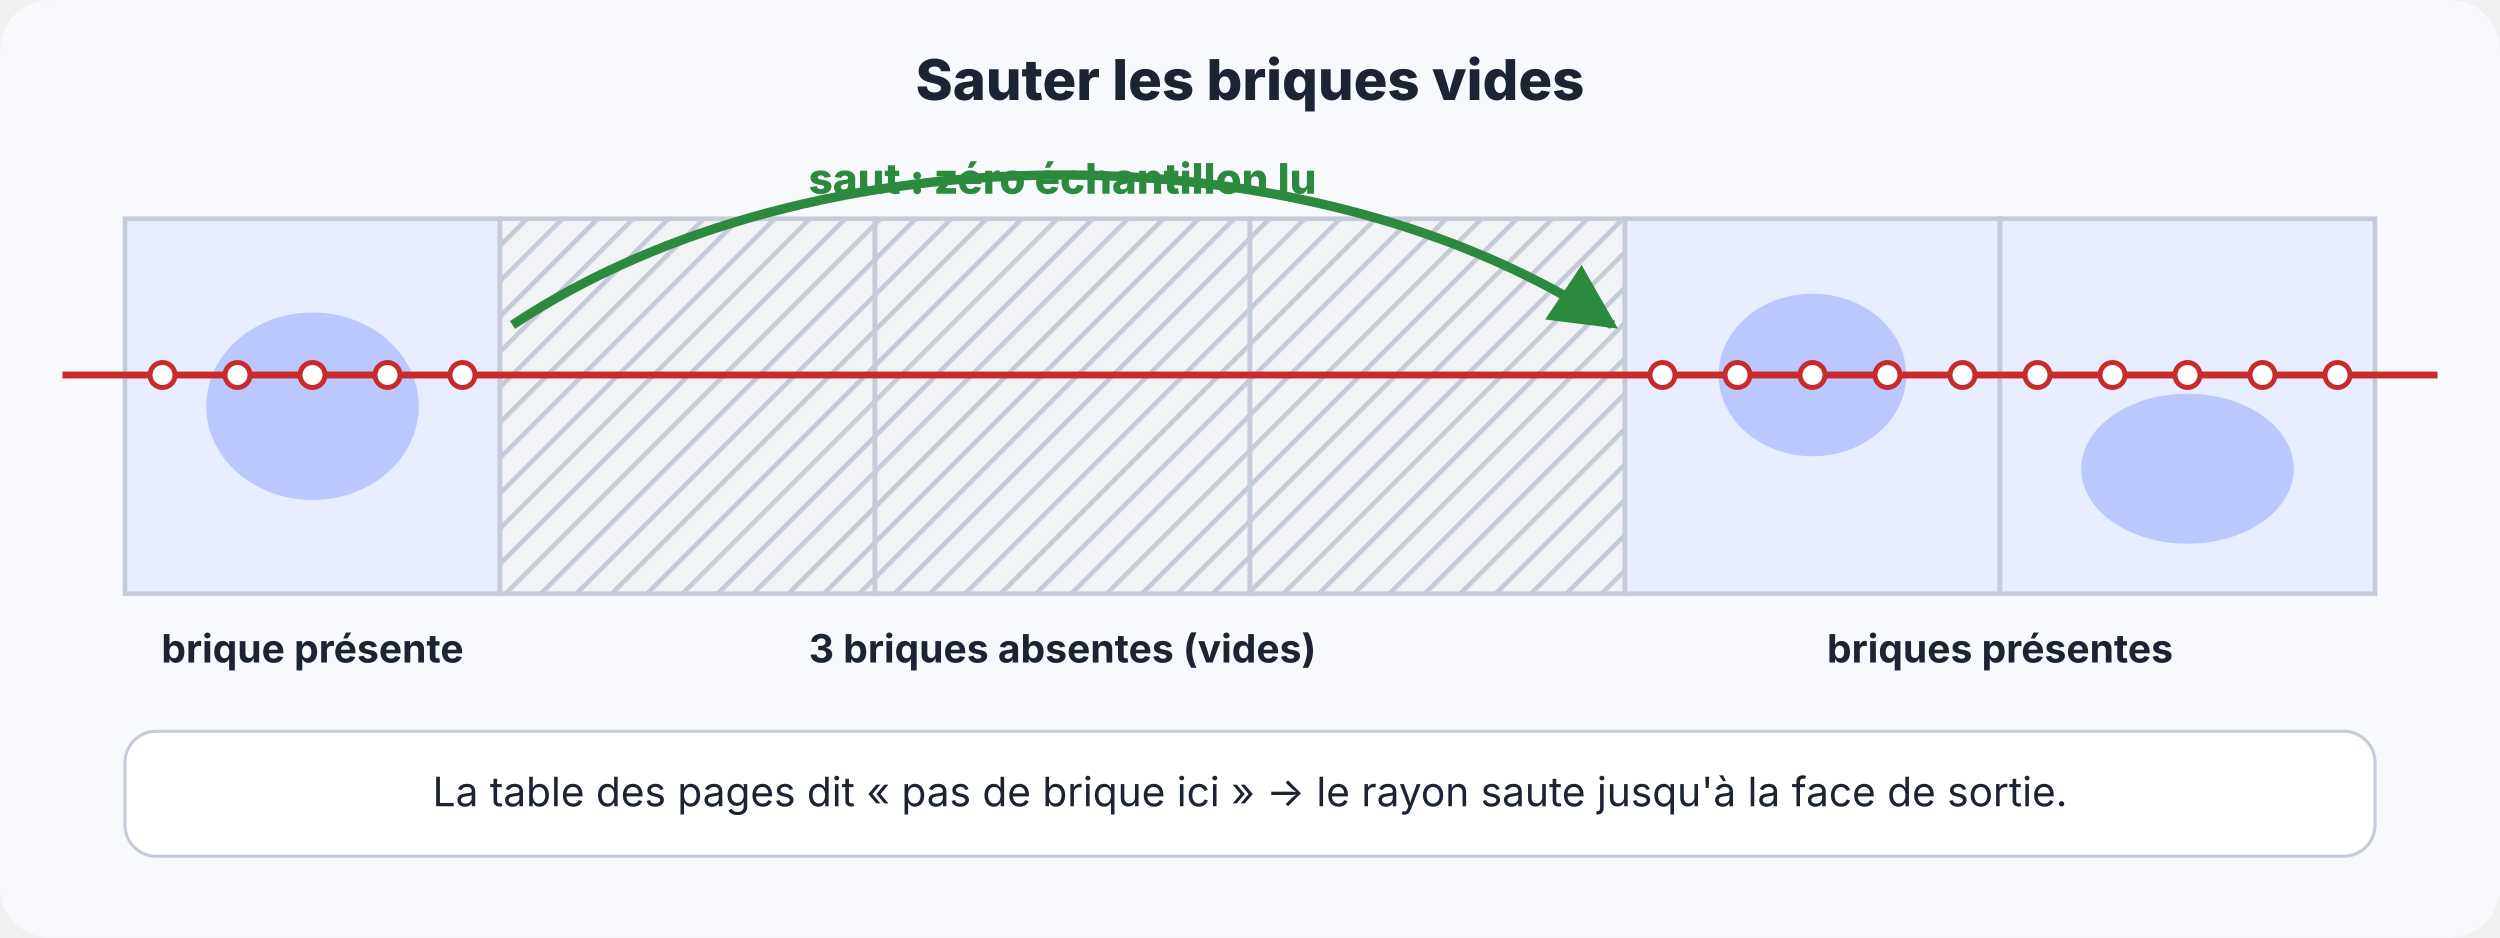
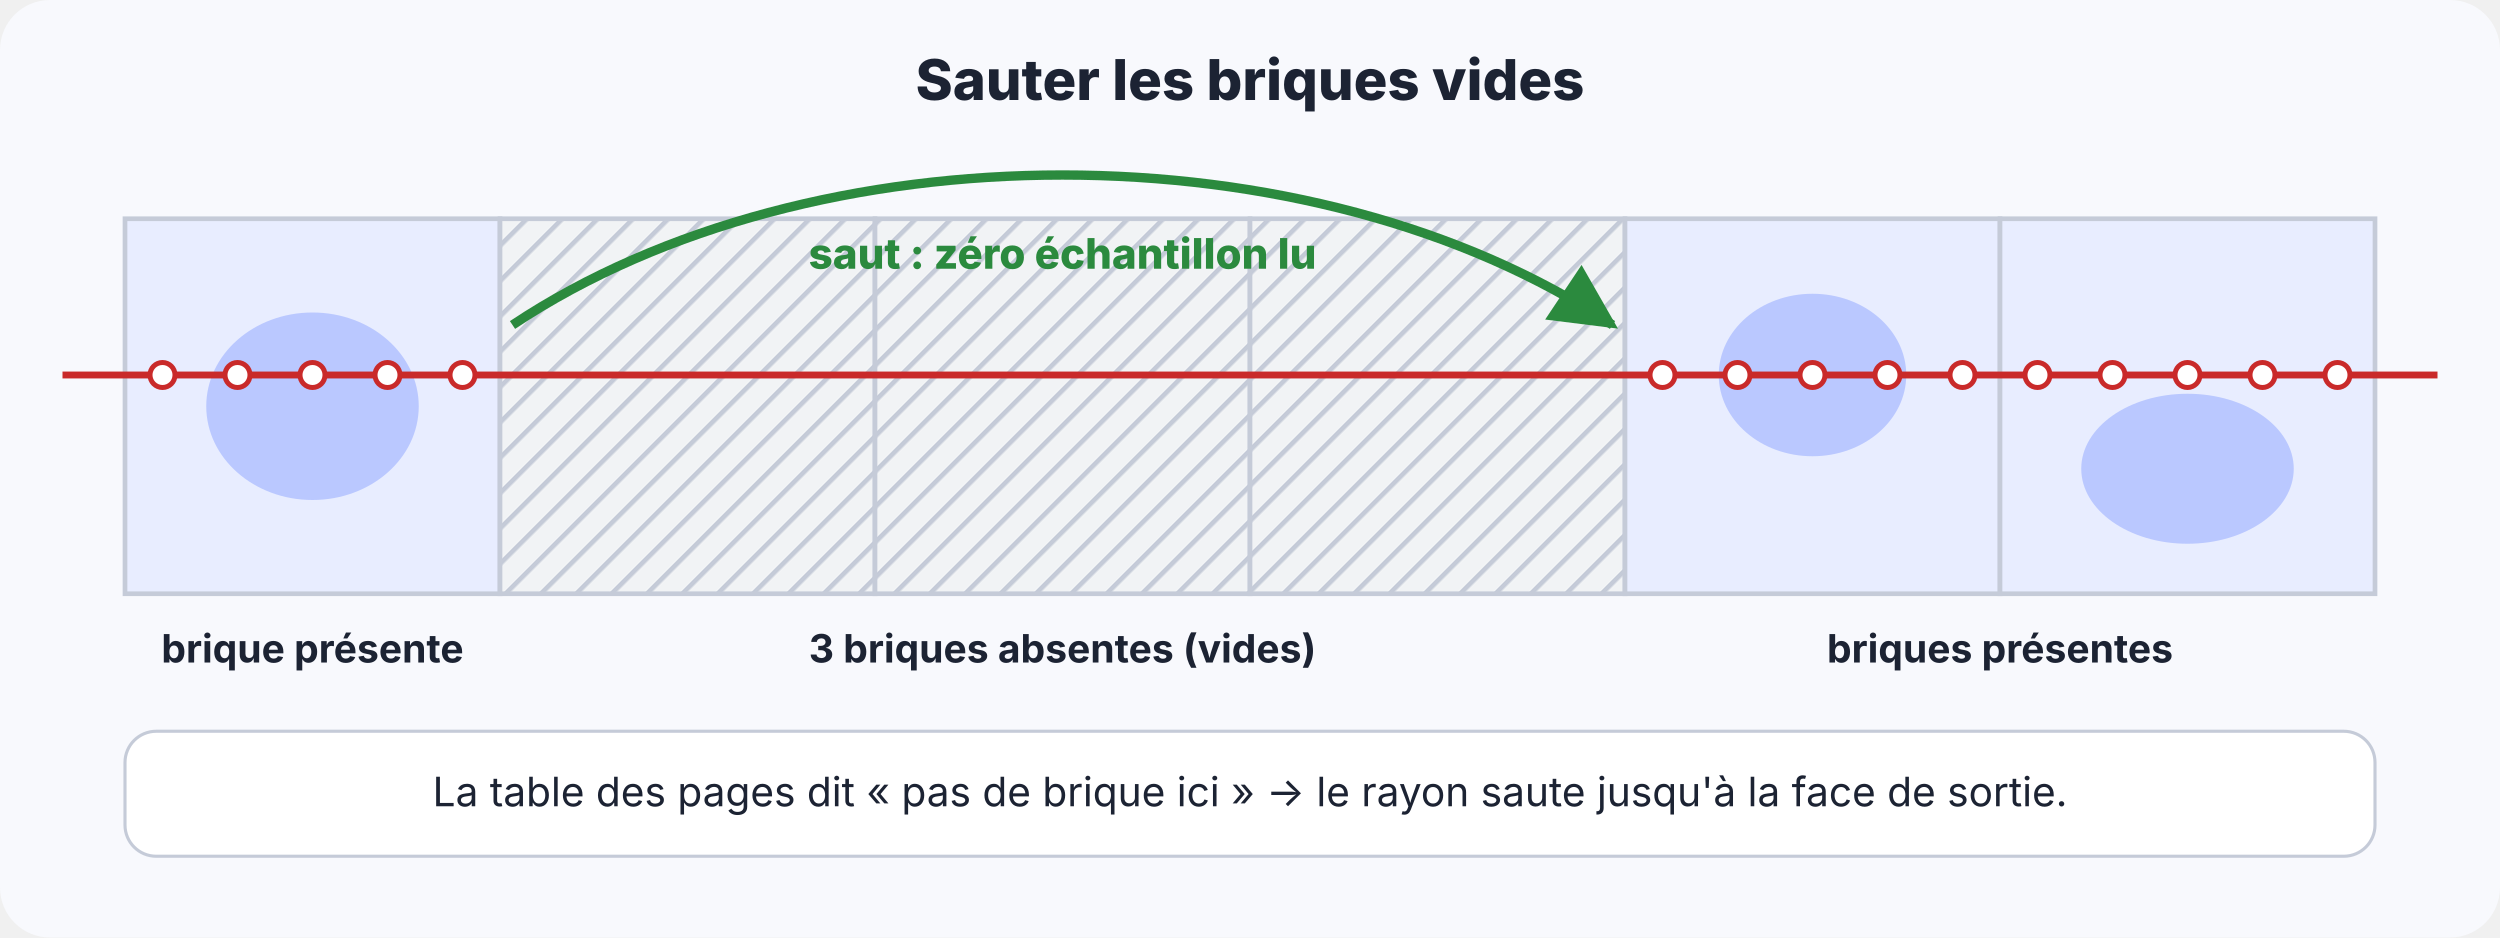
<svg xmlns="http://www.w3.org/2000/svg" viewBox="0 0 800 300" font-family="Inter, sans-serif">
  <defs>
    <marker id="a" viewBox="0 0 10 10" refX="9" refY="5" markerWidth="7" markerHeight="7" orient="auto">
      <path d="M0,0 L10,5 L0,10 z" fill="#2b8a3e" />
    </marker>
    <pattern id="h" width="8" height="8" patternUnits="userSpaceOnUse" patternTransform="rotate(45)">
      <rect width="8" height="8" fill="#f1f3f5" />
      <line x1="0" y1="0" x2="0" y2="8" stroke="#c5cbd8" stroke-width="3" />
    </pattern>
  </defs>
  <rect width="800" height="300" rx="16" fill="#f8f9fd" />
  <text x="400" y="32" text-anchor="middle" font-size="18" font-weight="800" fill="#1c2333">Sauter les briques vides</text>
  <g stroke="#c5cbd8" stroke-width="1.5">
    <rect x="40" y="70" width="120" height="120" fill="#e8edff" />
    <rect x="160" y="70" width="120" height="120" fill="url(#h)" />
    <rect x="280" y="70" width="120" height="120" fill="url(#h)" />
    <rect x="400" y="70" width="120" height="120" fill="url(#h)" />
    <rect x="520" y="70" width="120" height="120" fill="#e8edff" />
    <rect x="640" y="70" width="120" height="120" fill="#e8edff" />
  </g>
  <ellipse cx="100" cy="130" rx="34" ry="30" fill="#bac8ff" />
  <ellipse cx="580" cy="120" rx="30" ry="26" fill="#bac8ff" />
  <ellipse cx="700" cy="150" rx="34" ry="24" fill="#bac8ff" />
  <line x1="20" y1="120" x2="780" y2="120" stroke="#c92a2a" stroke-width="2.2" />
  <g fill="#fff" stroke="#c92a2a" stroke-width="1.6">
    <circle cx="52" cy="120" r="4" />
    <circle cx="76" cy="120" r="4" />
    <circle cx="100" cy="120" r="4" />
    <circle cx="124" cy="120" r="4" />
    <circle cx="148" cy="120" r="4" />
    <circle cx="532" cy="120" r="4" />
    <circle cx="556" cy="120" r="4" />
    <circle cx="580" cy="120" r="4" />
    <circle cx="604" cy="120" r="4" />
    <circle cx="628" cy="120" r="4" />
    <circle cx="652" cy="120" r="4" />
    <circle cx="676" cy="120" r="4" />
    <circle cx="700" cy="120" r="4" />
    <circle cx="724" cy="120" r="4" />
    <circle cx="748" cy="120" r="4" />
  </g>
  <path d="M164 104 C 260 40, 420 40, 516 104" fill="none" stroke="#2b8a3e" stroke-width="3" marker-end="url(#a)" />
-   <text x="340" y="62" text-anchor="middle" font-size="13.5" font-weight="800" fill="#2b8a3e">saut : zéro échantillon lu</text>
+   <text x="340" y="86" text-anchor="middle" font-size="13.5" font-weight="800" fill="#2b8a3e">saut : zéro échantillon lu</text>
  <text x="100" y="212" text-anchor="middle" font-size="12.5" fill="#1c2333" font-weight="700">brique présente</text>
  <text x="340" y="212" text-anchor="middle" font-size="12.5" fill="#1c2333" font-weight="700">3 briques absentes (vides)</text>
  <text x="640" y="212" text-anchor="middle" font-size="12.5" fill="#1c2333" font-weight="700">briques présentes</text>
  <rect x="40" y="234" width="720" height="40" rx="10" fill="#fff" stroke="#c5cbd8" />
  <text x="400" y="258" text-anchor="middle" font-size="13" fill="#1c2333">La table des pages dit « pas de brique ici » → le rayon saute jusqu'à la face de sortie.</text>
</svg>
